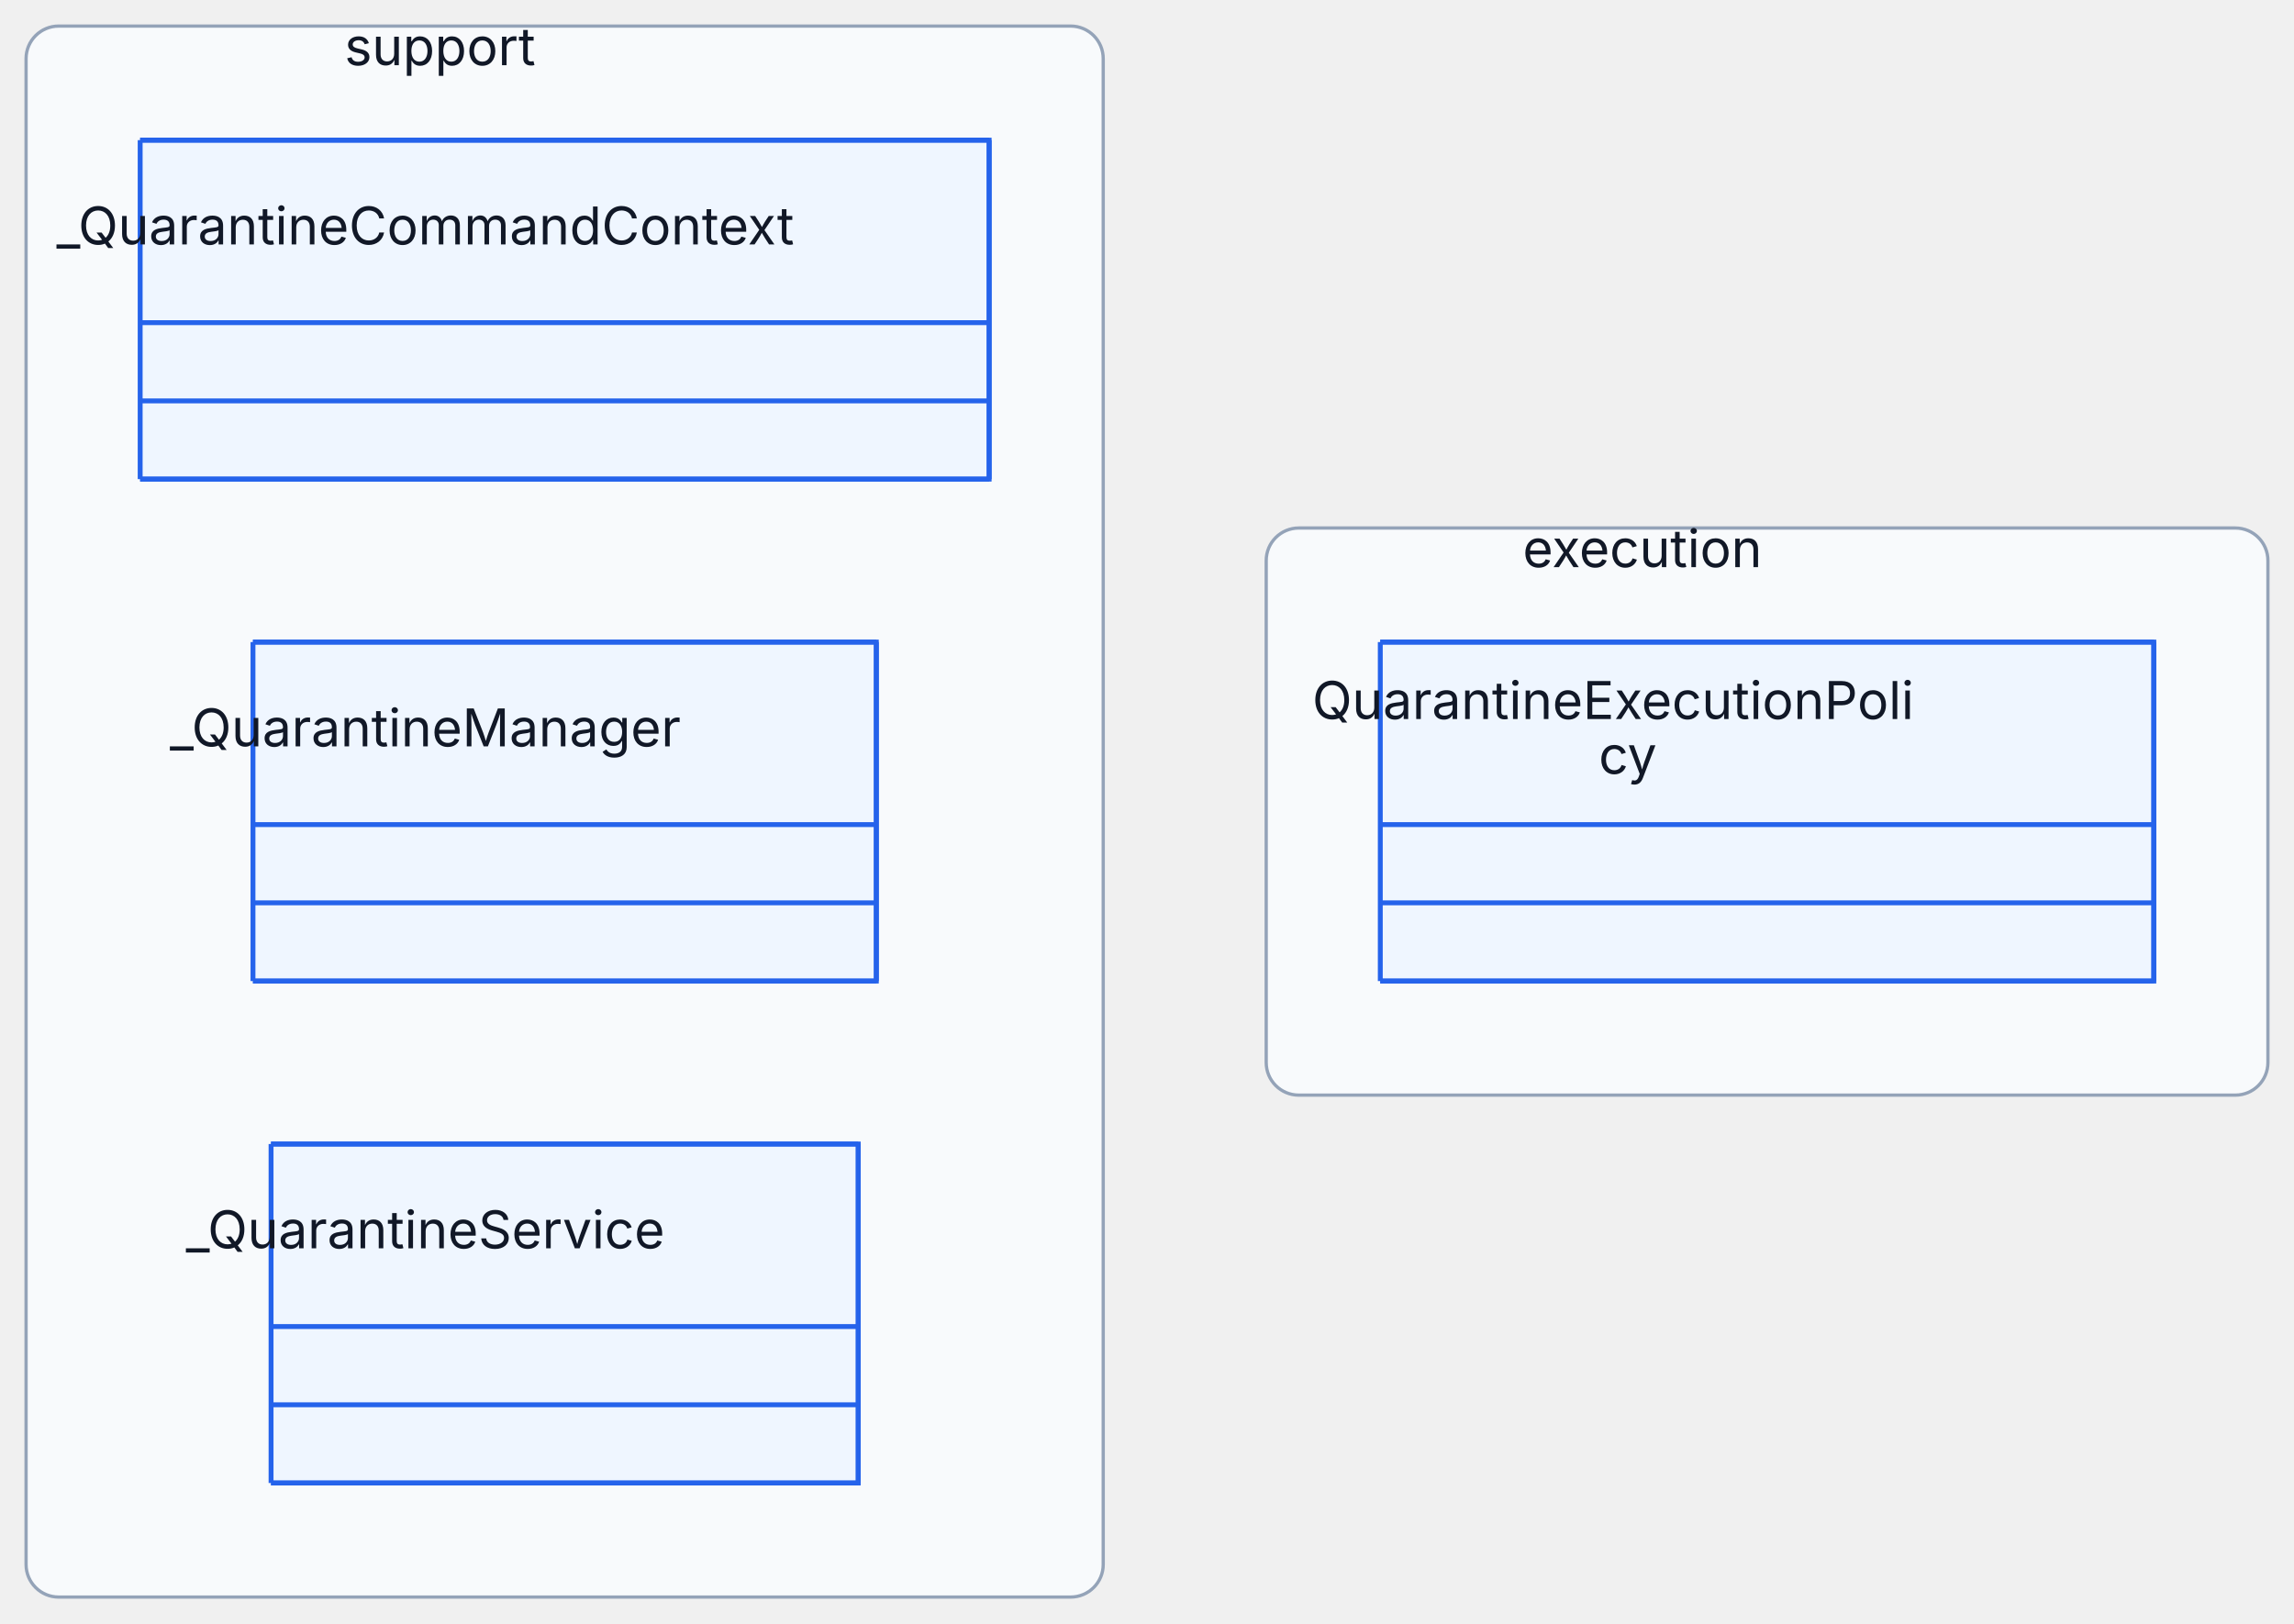
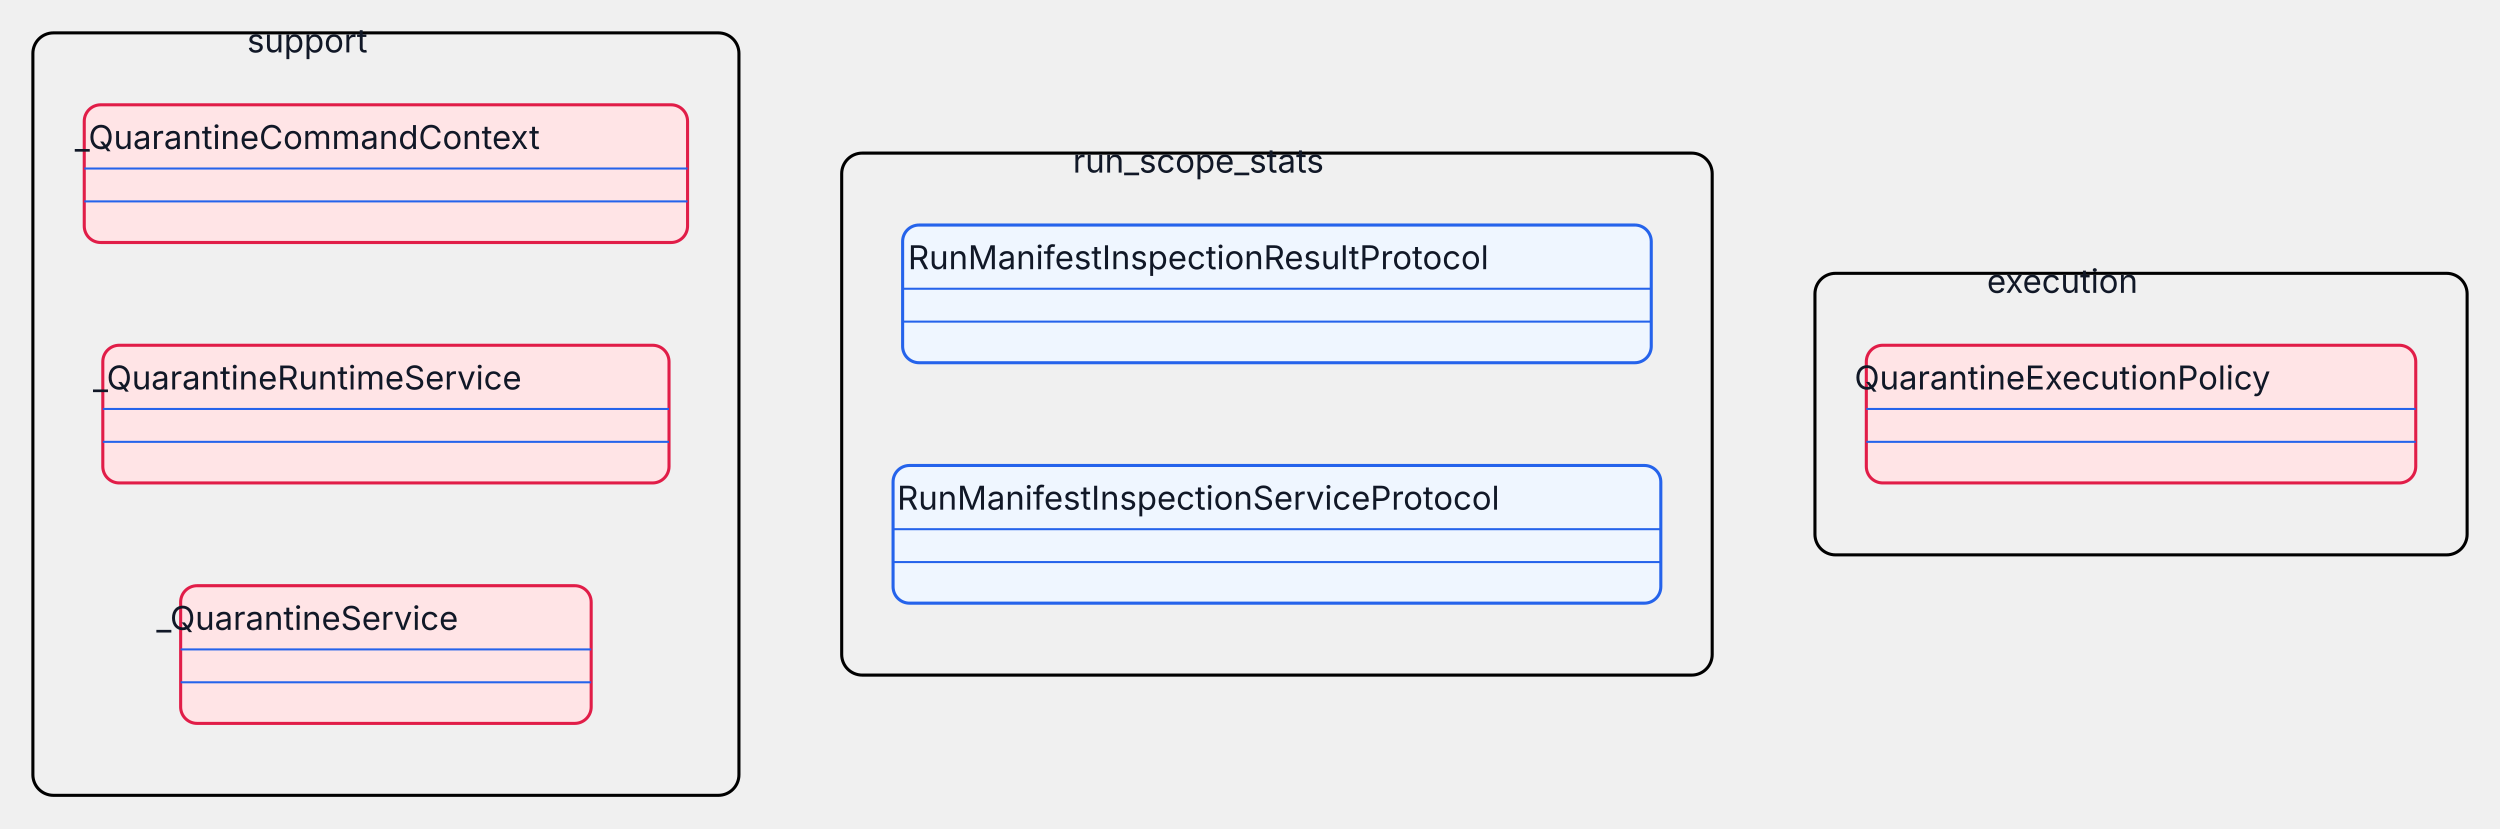
- <svg xmlns="http://www.w3.org/2000/svg" id="my-svg" width="100%" class="classDiagram" style="max-width: 703.766px; background-color: white;" viewBox="-8 0 703.766 498" role="graphics-document document" aria-roledescription="class">
-   <style>#my-svg{font-family:Inter,-apple-system,BlinkMacSystemFont,'Segoe UI',Roboto,Oxygen,Ubuntu,sans-serif;font-size:16px;fill:#212121;}@keyframes edge-animation-frame{from{stroke-dashoffset:0;}}@keyframes dash{to{stroke-dashoffset:0;}}#my-svg .edge-animation-slow{stroke-dasharray:9,5!important;stroke-dashoffset:900;animation:dash 50s linear infinite;stroke-linecap:round;}#my-svg .edge-animation-fast{stroke-dasharray:9,5!important;stroke-dashoffset:900;animation:dash 20s linear infinite;stroke-linecap:round;}#my-svg .error-icon{fill:#f0fdf4;}#my-svg .error-text{fill:#212121;stroke:#212121;}#my-svg .edge-thickness-normal{stroke-width:1px;}#my-svg .edge-thickness-thick{stroke-width:3.5px;}#my-svg .edge-pattern-solid{stroke-dasharray:0;}#my-svg .edge-thickness-invisible{stroke-width:0;fill:none;}#my-svg .edge-pattern-dashed{stroke-dasharray:3;}#my-svg .edge-pattern-dotted{stroke-dasharray:2;}#my-svg .marker{fill:#475569;stroke:#475569;}#my-svg .marker.cross{stroke:#475569;}#my-svg svg{font-family:Inter,-apple-system,BlinkMacSystemFont,'Segoe UI',Roboto,Oxygen,Ubuntu,sans-serif;font-size:16px;}#my-svg p{margin:0;}#my-svg g.classGroup text{fill:#2563eb;stroke:none;font-family:Inter,-apple-system,BlinkMacSystemFont,'Segoe UI',Roboto,Oxygen,Ubuntu,sans-serif;font-size:10px;}#my-svg g.classGroup text .title{font-weight:bolder;}#my-svg .cluster-label text{fill:#1e40af;}#my-svg .cluster-label span{color:#1e40af;}#my-svg .cluster-label span p{background-color:transparent;}#my-svg .cluster rect{fill:#f8fafc;stroke:#94a3b8;stroke-width:1px;}#my-svg .cluster text{fill:#1e40af;}#my-svg .cluster span{color:#1e40af;}#my-svg .nodeLabel,#my-svg .edgeLabel{color:#212121;}#my-svg .noteLabel .nodeLabel,#my-svg .noteLabel .edgeLabel{color:#212121;}#my-svg .edgeLabel .label rect{fill:#eff6ff;}#my-svg .label text{fill:#212121;}#my-svg .labelBkg{background:#eff6ff;}#my-svg .edgeLabel .label span{background:#eff6ff;}#my-svg .classTitle{font-weight:bolder;}#my-svg .node rect,#my-svg .node circle,#my-svg .node ellipse,#my-svg .node polygon,#my-svg .node path{fill:#eff6ff;stroke:#2563eb;stroke-width:1;}#my-svg .divider{stroke:#2563eb;stroke-width:1;}#my-svg g.clickable{cursor:pointer;}#my-svg g.classGroup rect{fill:#eff6ff;stroke:#2563eb;}#my-svg g.classGroup line{stroke:#2563eb;stroke-width:1;}#my-svg .classLabel .box{stroke:none;stroke-width:0;fill:#eff6ff;opacity:0.5;}#my-svg .classLabel .label{fill:#2563eb;font-size:10px;}#my-svg .relation{stroke:#475569;stroke-width:1;fill:none;}#my-svg .dashed-line{stroke-dasharray:3;}#my-svg .dotted-line{stroke-dasharray:1 2;}#my-svg [id$="-compositionStart"],#my-svg .composition{fill:#475569!important;stroke:#475569!important;stroke-width:1;}#my-svg [id$="-compositionEnd"],#my-svg .composition{fill:#475569!important;stroke:#475569!important;stroke-width:1;}#my-svg [id$="-dependencyStart"],#my-svg .dependency{fill:#475569!important;stroke:#475569!important;stroke-width:1;}#my-svg [id$="-dependencyEnd"],#my-svg .dependency{fill:#475569!important;stroke:#475569!important;stroke-width:1;}#my-svg [id$="-extensionStart"],#my-svg .extension{fill:transparent!important;stroke:#475569!important;stroke-width:1;}#my-svg [id$="-extensionEnd"],#my-svg .extension{fill:transparent!important;stroke:#475569!important;stroke-width:1;}#my-svg [id$="-aggregationStart"],#my-svg .aggregation{fill:transparent!important;stroke:#475569!important;stroke-width:1;}#my-svg [id$="-aggregationEnd"],#my-svg .aggregation{fill:transparent!important;stroke:#475569!important;stroke-width:1;}#my-svg [id$="-lollipopStart"],#my-svg .lollipop{fill:#eff6ff!important;stroke:#475569!important;stroke-width:1;}#my-svg [id$="-lollipopEnd"],#my-svg .lollipop{fill:#eff6ff!important;stroke:#475569!important;stroke-width:1;}#my-svg .edgeTerminals{font-size:11px;line-height:initial;}#my-svg .classTitleText{text-anchor:middle;font-size:18px;fill:#212121;}#my-svg .edgeLabel[data-look="neo"]{background-color:#ffffff;text-align:center;}#my-svg .edgeLabel[data-look="neo"] p{background-color:#ffffff;}#my-svg .edgeLabel[data-look="neo"] rect{opacity:0.5;background-color:#ffffff;fill:#ffffff;}#my-svg .label-icon{display:inline-block;height:1em;overflow:visible;vertical-align:-0.125em;}#my-svg .node .label-icon path{fill:currentColor;stroke:revert;stroke-width:revert;}#my-svg .node .neo-node{stroke:#2563eb;}#my-svg [data-look="neo"].node rect,#my-svg [data-look="neo"].cluster rect,#my-svg [data-look="neo"].node polygon{stroke:url(#my-svg-gradient);filter:drop-shadow( 1px 2px 2px rgba(185,185,185,1));}#my-svg [data-look="neo"].node path{stroke:url(#my-svg-gradient);stroke-width:1px;}#my-svg [data-look="neo"].node .outer-path{filter:drop-shadow( 1px 2px 2px rgba(185,185,185,1));}#my-svg [data-look="neo"].node .neo-line path{stroke:#2563eb;filter:none;}#my-svg [data-look="neo"].node circle{stroke:url(#my-svg-gradient);filter:drop-shadow( 1px 2px 2px rgba(185,185,185,1));}#my-svg [data-look="neo"].node circle .state-start{fill:#000000;}#my-svg [data-look="neo"].icon-shape .icon{fill:url(#my-svg-gradient);filter:drop-shadow( 1px 2px 2px rgba(185,185,185,1));}#my-svg [data-look="neo"].icon-shape .icon-neo path{stroke:url(#my-svg-gradient);filter:drop-shadow( 1px 2px 2px rgba(185,185,185,1));}#my-svg :root{--mermaid-font-family:"trebuchet ms",verdana,arial,sans-serif;}/* bioetl-inject */#my-svg .edgeLabel rect{opacity:1!important;fill:#ffffff!important}#my-svg .labelBkg{background-color:#ffffff!important;opacity:1!important}#my-svg .edgeLabel .labelBkg{background-color:#ffffff!important;opacity:1!important}#my-svg .edgeLabel{font-size:12px;line-height:1.1;padding:1px 3px}#my-svg .edgeLabel span{color:#111827!important;fill:#111827!important;opacity:1!important;line-height:1.1;margin:0;padding:0}#my-svg .edgeLabel p{color:#111827!important;fill:#111827!important;opacity:1!important;line-height:1.1;margin:0;padding:0}#my-svg text.fo-fallback{color:#111827!important;fill:#111827!important;opacity:1!important}</style>
+ <svg xmlns="http://www.w3.org/2000/svg" aria-roledescription="classDiagram" role="graphics-document document" viewBox="0 -8 1216.484 403" style="max-width: 1216.48px; background-color: white;" width="100%" id="my-svg">
+   <style>#my-svg{font-family:Inter,-apple-system,BlinkMacSystemFont,'Segoe UI',Roboto,Oxygen,Ubuntu,sans-serif;font-size:16px;fill:#212121;}#my-svg .error-icon{fill:#f0fdf4;}#my-svg .error-text{fill:#212121;stroke:#212121;}#my-svg .edge-thickness-normal{stroke-width:2px;}#my-svg .edge-thickness-thick{stroke-width:3.5px;}#my-svg .edge-pattern-solid{stroke-dasharray:0;}#my-svg .edge-pattern-dashed{stroke-dasharray:3;}#my-svg .edge-pattern-dotted{stroke-dasharray:2;}#my-svg .marker{fill:#475569;stroke:#475569;}#my-svg .marker.cross{stroke:#475569;}#my-svg svg{font-family:Inter,-apple-system,BlinkMacSystemFont,'Segoe UI',Roboto,Oxygen,Ubuntu,sans-serif;font-size:16px;}#my-svg g.classGroup text{fill:#2563eb;stroke:none;font-family:Inter,-apple-system,BlinkMacSystemFont,'Segoe UI',Roboto,Oxygen,Ubuntu,sans-serif;font-size:10px;}#my-svg g.classGroup text .title{font-weight:bolder;}#my-svg .nodeLabel,#my-svg .edgeLabel{color:#212121;}#my-svg .edgeLabel .label rect{fill:#eff6ff;}#my-svg .label text{fill:#212121;}#my-svg .edgeLabel .label span{background:#eff6ff;}#my-svg .classTitle{font-weight:bolder;}#my-svg .node rect,#my-svg .node circle,#my-svg .node ellipse,#my-svg .node polygon,#my-svg .node path{fill:#eff6ff;stroke:#2563eb;stroke-width:1px;}#my-svg .divider{stroke:#2563eb;stroke-width:1;}#my-svg g.clickable{cursor:pointer;}#my-svg g.classGroup rect{fill:#eff6ff;stroke:#2563eb;}#my-svg g.classGroup line{stroke:#2563eb;stroke-width:1;}#my-svg .classLabel .box{stroke:none;stroke-width:0;fill:#eff6ff;opacity:0.5;}#my-svg .classLabel .label{fill:#2563eb;font-size:10px;}#my-svg .relation{stroke:#475569;stroke-width:1;fill:none;}#my-svg .dashed-line{stroke-dasharray:3;}#my-svg .dotted-line{stroke-dasharray:1 2;}#my-svg #compositionStart,#my-svg .composition{fill:#475569!important;stroke:#475569!important;stroke-width:1;}#my-svg #compositionEnd,#my-svg .composition{fill:#475569!important;stroke:#475569!important;stroke-width:1;}#my-svg #dependencyStart,#my-svg .dependency{fill:#475569!important;stroke:#475569!important;stroke-width:1;}#my-svg #dependencyStart,#my-svg .dependency{fill:#475569!important;stroke:#475569!important;stroke-width:1;}#my-svg #extensionStart,#my-svg .extension{fill:transparent!important;stroke:#475569!important;stroke-width:1;}#my-svg #extensionEnd,#my-svg .extension{fill:transparent!important;stroke:#475569!important;stroke-width:1;}#my-svg #aggregationStart,#my-svg .aggregation{fill:transparent!important;stroke:#475569!important;stroke-width:1;}#my-svg #aggregationEnd,#my-svg .aggregation{fill:transparent!important;stroke:#475569!important;stroke-width:1;}#my-svg #lollipopStart,#my-svg .lollipop{fill:#eff6ff!important;stroke:#475569!important;stroke-width:1;}#my-svg #lollipopEnd,#my-svg .lollipop{fill:#eff6ff!important;stroke:#475569!important;stroke-width:1;}#my-svg .edgeTerminals{font-size:11px;}#my-svg .classTitleText{text-anchor:middle;font-size:18px;fill:#212121;}#my-svg :root{--mermaid-font-family:"trebuchet ms",verdana,arial,sans-serif;}/* bioetl-inject */#my-svg .edgeLabel rect{opacity:1!important;fill:#ffffff!important}#my-svg .labelBkg{background-color:#ffffff!important;opacity:1!important}#my-svg .edgeLabel .labelBkg{background-color:#ffffff!important;opacity:1!important}#my-svg .edgeLabel{font-size:12px;line-height:1.1;padding:1px 3px}#my-svg .edgeLabel span{color:#111827!important;fill:#111827!important;opacity:1!important;line-height:1.1;margin:0;padding:0}#my-svg .edgeLabel p{color:#111827!important;fill:#111827!important;opacity:1!important;line-height:1.1;margin:0;padding:0}#my-svg text.fo-fallback{color:#111827!important;fill:#111827!important;opacity:1!important}</style>
  <g>
    <defs>
-       <marker id="my-svg_class-aggregationStart" class="marker aggregation class" refX="18" refY="7" markerWidth="190" markerHeight="240" orient="auto">
+       <marker orient="auto" markerHeight="240" markerWidth="190" refY="7" refX="18" class="marker aggregation classDiagram" id="my-svg_classDiagram-aggregationStart">
        <path d="M 18,7 L9,13 L1,7 L9,1 Z" />
      </marker>
    </defs>
    <defs>
-       <marker id="my-svg_class-aggregationEnd" class="marker aggregation class" refX="1" refY="7" markerWidth="20" markerHeight="28" orient="auto">
+       <marker orient="auto" markerHeight="28" markerWidth="20" refY="7" refX="1" class="marker aggregation classDiagram" id="my-svg_classDiagram-aggregationEnd">
        <path d="M 18,7 L9,13 L1,7 L9,1 Z" />
      </marker>
    </defs>
    <defs>
-       <marker id="my-svg_class-aggregationStart-margin" class="marker aggregation class" refX="15" refY="7" markerWidth="190" markerHeight="240" orient="auto" markerUnits="userSpaceOnUse">
-         <path d="M 18,7 L9,13 L1,7 L9,1 Z" style="stroke-width: 2;" />
-       </marker>
-     </defs>
-     <defs>
-       <marker id="my-svg_class-aggregationEnd-margin" class="marker aggregation class" refX="1" refY="7" markerWidth="20" markerHeight="28" orient="auto" markerUnits="userSpaceOnUse">
-         <path d="M 18,7 L9,13 L1,7 L9,1 Z" style="stroke-width: 2;" />
-       </marker>
-     </defs>
-     <defs>
-       <marker id="my-svg_class-extensionStart" class="marker extension class" refX="18" refY="7" markerWidth="20" markerHeight="28" orient="auto" markerUnits="userSpaceOnUse">
+       <marker orient="auto" markerHeight="240" markerWidth="190" refY="7" refX="18" class="marker extension classDiagram" id="my-svg_classDiagram-extensionStart">
        <path d="M 1,7 L18,13 V 1 Z" />
      </marker>
    </defs>
    <defs>
-       <marker id="my-svg_class-extensionEnd" class="marker extension class" refX="1" refY="7" markerWidth="20" markerHeight="28" orient="auto">
+       <marker orient="auto" markerHeight="28" markerWidth="20" refY="7" refX="1" class="marker extension classDiagram" id="my-svg_classDiagram-extensionEnd">
        <path d="M 1,1 V 13 L18,7 Z" />
      </marker>
    </defs>
-     <marker id="my-svg_class-extensionStart-margin" class="marker extension class" refX="18" refY="7" markerWidth="20" markerHeight="28" orient="auto" markerUnits="userSpaceOnUse" viewBox="0 0 20 14">
-       <polygon points="10,7 18,13 18,1" style="stroke-width: 2; stroke-dasharray: 0;" />
-     </marker>
-     <defs>
-       <marker id="my-svg_class-extensionEnd-margin" class="marker extension class" refX="9" refY="7" markerWidth="20" markerHeight="28" orient="auto" markerUnits="userSpaceOnUse" viewBox="0 0 20 14">
-         <polygon points="10,1 10,13 18,7" style="stroke-width: 2; stroke-dasharray: 0;" />
-       </marker>
-     </defs>
-     <defs>
-       <marker id="my-svg_class-compositionStart" class="marker composition class" refX="18" refY="7" markerWidth="190" markerHeight="240" orient="auto">
+     <defs>
+       <marker orient="auto" markerHeight="240" markerWidth="190" refY="7" refX="18" class="marker composition classDiagram" id="my-svg_classDiagram-compositionStart">
        <path d="M 18,7 L9,13 L1,7 L9,1 Z" />
      </marker>
    </defs>
    <defs>
-       <marker id="my-svg_class-compositionEnd" class="marker composition class" refX="1" refY="7" markerWidth="20" markerHeight="28" orient="auto">
+       <marker orient="auto" markerHeight="28" markerWidth="20" refY="7" refX="1" class="marker composition classDiagram" id="my-svg_classDiagram-compositionEnd">
        <path d="M 18,7 L9,13 L1,7 L9,1 Z" />
      </marker>
    </defs>
    <defs>
-       <marker id="my-svg_class-compositionStart-margin" class="marker composition class" refX="15" refY="7" markerWidth="190" markerHeight="240" orient="auto" markerUnits="userSpaceOnUse">
-         <path viewBox="0 0 15 15" d="M 18,7 L9,13 L1,7 L9,1 Z" style="stroke-width: 0;" />
-       </marker>
-     </defs>
-     <defs>
-       <marker id="my-svg_class-compositionEnd-margin" class="marker composition class" refX="3.5" refY="7" markerWidth="20" markerHeight="28" orient="auto" markerUnits="userSpaceOnUse">
-         <path d="M 18,7 L9,13 L1,7 L9,1 Z" style="stroke-width: 0;" />
-       </marker>
-     </defs>
-     <defs>
-       <marker id="my-svg_class-dependencyStart" class="marker dependency class" refX="6" refY="7" markerWidth="190" markerHeight="240" orient="auto">
+       <marker orient="auto" markerHeight="240" markerWidth="190" refY="7" refX="6" class="marker dependency classDiagram" id="my-svg_classDiagram-dependencyStart">
        <path d="M 5,7 L9,13 L1,7 L9,1 Z" />
      </marker>
    </defs>
    <defs>
-       <marker id="my-svg_class-dependencyEnd" class="marker dependency class" refX="13" refY="7" markerWidth="20" markerHeight="28" orient="auto">
+       <marker orient="auto" markerHeight="28" markerWidth="20" refY="7" refX="13" class="marker dependency classDiagram" id="my-svg_classDiagram-dependencyEnd">
        <path d="M 18,7 L9,13 L14,7 L9,1 Z" />
      </marker>
    </defs>
    <defs>
-       <marker id="my-svg_class-dependencyStart-margin" class="marker dependency class" refX="4" refY="7" markerWidth="190" markerHeight="240" orient="auto" markerUnits="userSpaceOnUse">
-         <path d="M 5,7 L9,13 L1,7 L9,1 Z" style="stroke-width: 0;" />
-       </marker>
-     </defs>
-     <defs>
-       <marker id="my-svg_class-dependencyEnd-margin" class="marker dependency class" refX="16" refY="7" markerWidth="20" markerHeight="28" orient="auto" markerUnits="userSpaceOnUse">
-         <path d="M 18,7 L9,13 L14,7 L9,1 Z" style="stroke-width: 0;" />
-       </marker>
-     </defs>
-     <defs>
-       <marker id="my-svg_class-lollipopStart" class="marker lollipop class" refX="13" refY="7" markerWidth="190" markerHeight="240" orient="auto">
-         <circle fill="transparent" cx="7" cy="7" r="6" />
-       </marker>
-     </defs>
-     <defs>
-       <marker id="my-svg_class-lollipopEnd" class="marker lollipop class" refX="1" refY="7" markerWidth="190" markerHeight="240" orient="auto">
-         <circle fill="transparent" cx="7" cy="7" r="6" />
-       </marker>
-     </defs>
-     <defs>
-       <marker id="my-svg_class-lollipopStart-margin" class="marker lollipop class" refX="13" refY="7" markerWidth="190" markerHeight="240" orient="auto" markerUnits="userSpaceOnUse">
-         <circle fill="transparent" cx="7" cy="7" r="6" stroke-width="2" />
-       </marker>
-     </defs>
-     <defs>
-       <marker id="my-svg_class-lollipopEnd-margin" class="marker lollipop class" refX="1" refY="7" markerWidth="190" markerHeight="240" orient="auto" markerUnits="userSpaceOnUse">
-         <circle fill="transparent" cx="7" cy="7" r="6" stroke-width="2" />
+       <marker orient="auto" markerHeight="240" markerWidth="190" refY="7" refX="13" class="marker lollipop classDiagram" id="my-svg_classDiagram-lollipopStart">
+         <circle r="6" cy="7" cx="7" fill="transparent" stroke="black" />
+       </marker>
+     </defs>
+     <defs>
+       <marker orient="auto" markerHeight="240" markerWidth="190" refY="7" refX="1" class="marker lollipop classDiagram" id="my-svg_classDiagram-lollipopEnd">
+         <circle r="6" cy="7" cx="7" fill="transparent" stroke="black" />
      </marker>
    </defs>
    <g class="root">
      <g class="clusters" />
      <g class="edgePaths" />
      <g class="edgeLabels" />
      <g class="nodes">
-         <g class="root" transform="translate(-8, 0)">
+         <g transform="translate(8, 0)" class="root">
          <g class="clusters">
-             <g class="cluster undefined" id="my-svg-support" data-look="classic">
-               <rect style="" x="8" y="8" width="330.453" height="482" />
-               <g class="cluster-label" transform="translate(144.9688, 8)">
-                 <text x="28.258" y="12" text-anchor="middle" xml:space="preserve" class="fo-fallback">
-                   <tspan x="28.258">support</tspan>
+             <g id="support" class="cluster">
+               <rect height="371" width="343.562" y="8" x="8" style="fill: none; stroke: black" />
+               <g transform="translate(149.0625, 8)" class="cluster-label">
+                 <text x="30.719" y="9.5" text-anchor="middle" xml:space="preserve" class="fo-fallback">
+                   <tspan x="30.719">support</tspan>
                </text>
              </g>
            </g>
          </g>
          <g class="edgePaths" />
          <g class="edgeLabels" />
          <g class="nodes">
-             <g class="node default" id="my-svg-classId-_QuarantineCommandContext-0" data-look="classic" transform="translate(173.2266, 95)">
-               <g class="basic label-container outer-path">
-                 <path d="M-130.227 -52 L130.227 -52 L130.227 52 L-130.227 52" stroke="none" stroke-width="0" fill="#eff6ff" style="" />
-                 <path d="M-130.227 -52 C-55.798 -52, 18.631 -52, 130.227 -52 M-130.227 -52 C-75.594 -52, -20.961 -52, 130.227 -52 M130.227 -52 C130.227 -21.868, 130.227 8.264, 130.227 52 M130.227 -52 C130.227 -28.195, 130.227 -4.39, 130.227 52 M130.227 52 C29.313 52, -71.6 52, -130.227 52 M130.227 52 C37.713 52, -54.8 52, -130.227 52 M-130.227 52 C-130.227 21.041, -130.227 -9.919, -130.227 -52 M-130.227 52 C-130.227 23.703, -130.227 -4.594, -130.227 -52" stroke="#2563eb" stroke-width="1.3" fill="none" stroke-dasharray="0 0" style="" />
-               </g>
-               <g class="annotation-group text" transform="translate(0, -20)" />
-               <g class="label-group text" transform="translate(-114.2266, -20)">
-                 <g class="label" style="font-weight: bolder" transform="translate(0,-12)">
-                   <text x="114.227" y="12" text-anchor="middle" xml:space="preserve" class="fo-fallback">
-                     <tspan x="114.227">_QuarantineCommandContext</tspan>
-                   </text>
-                 </g>
-               </g>
-               <g class="members-group text" transform="translate(-114.2266, 36)" />
-               <g class="methods-group text" transform="translate(-114.2266, 76)" />
-               <g class="divider" style="">
-                 <path d="M-130.227 4 C-30.711 4, 68.806 4.001, 130.227 4.001 M-130.227 4 C-60.396 4, 9.434 4.001, 130.227 4.001" stroke="#2563eb" stroke-width="1.3" fill="none" stroke-dasharray="0 0" style="" />
-               </g>
-               <g class="divider" style="">
-                 <path d="M-130.227 28 C-45.743 28, 38.74 28.001, 130.227 28.001 M-130.227 28 C-70.134 28, -10.041 28, 130.227 28.001" stroke="#2563eb" stroke-width="1.3" fill="none" stroke-dasharray="0 0" style="" />
-               </g>
-             </g>
-             <g class="node default" id="my-svg-classId-_QuarantineManager-1" data-look="classic" transform="translate(173.2266, 249)">
-               <g class="basic label-container outer-path">
-                 <path d="M-95.617 -52 L95.617 -52 L95.617 52 L-95.617 52" stroke="none" stroke-width="0" fill="#eff6ff" style="" />
-                 <path d="M-95.617 -52 C-47.265 -52, 1.087 -52, 95.617 -52 M-95.617 -52 C-37.817 -52, 19.983 -52, 95.617 -52 M95.617 -52 C95.617 -23.521, 95.617 4.958, 95.617 52 M95.617 -52 C95.617 -20.692, 95.617 10.615, 95.617 52 M95.617 52 C42.132 52, -11.353 52, -95.617 52 M95.617 52 C44.968 52, -5.682 52, -95.617 52 M-95.617 52 C-95.617 24.358, -95.617 -3.283, -95.617 -52 M-95.617 52 C-95.617 12.913, -95.617 -26.173, -95.617 -52" stroke="#2563eb" stroke-width="1.3" fill="none" stroke-dasharray="0 0" style="" />
-               </g>
-               <g class="annotation-group text" transform="translate(0, -20)" />
-               <g class="label-group text" transform="translate(-79.61719, -20)">
-                 <g class="label" style="font-weight: bolder" transform="translate(0,-12)">
-                   <text x="79.617" y="12" text-anchor="middle" xml:space="preserve" class="fo-fallback">
-                     <tspan x="79.617">_QuarantineManager</tspan>
-                   </text>
-                 </g>
-               </g>
-               <g class="members-group text" transform="translate(-79.61719, 36)" />
-               <g class="methods-group text" transform="translate(-79.61719, 76)" />
-               <g class="divider" style="">
-                 <path d="M-95.617 4 C-47.064 4, 1.489 4.001, 95.617 4.001 M-95.617 4 C-57.183 4, -18.749 4, 95.617 4.001" stroke="#2563eb" stroke-width="1.3" fill="none" stroke-dasharray="0 0" style="" />
-               </g>
-               <g class="divider" style="">
-                 <path d="M-95.617 28 C-20.868 28, 53.882 28.001, 95.617 28.001 M-95.617 28 C-49.956 28, -4.296 28, 95.617 28.001" stroke="#2563eb" stroke-width="1.3" fill="none" stroke-dasharray="0 0" style="" />
-               </g>
-             </g>
-             <g class="node default" id="my-svg-classId-_QuarantineService-2" data-look="classic" transform="translate(173.2266, 403)">
-               <g class="basic label-container outer-path">
-                 <path d="M-90.07 -52 L90.07 -52 L90.07 52 L-90.07 52" stroke="none" stroke-width="0" fill="#eff6ff" style="" />
-                 <path d="M-90.07 -52 C-47.662 -52, -5.253 -52, 90.07 -52 M-90.07 -52 C-53.26 -52, -16.45 -52, 90.07 -52 M90.07 -52 C90.07 -23.816, 90.07 4.369, 90.07 52 M90.07 -52 C90.07 -13.931, 90.07 24.137, 90.07 52 M90.07 52 C24.5 52, -41.071 52, -90.07 52 M90.07 52 C39.101 52, -11.869 52, -90.07 52 M-90.07 52 C-90.07 11.45, -90.07 -29.1, -90.07 -52 M-90.07 52 C-90.07 25.548, -90.07 -0.904, -90.07 -52" stroke="#2563eb" stroke-width="1.3" fill="none" stroke-dasharray="0 0" style="" />
-               </g>
-               <g class="annotation-group text" transform="translate(0, -20)" />
-               <g class="label-group text" transform="translate(-74.07031, -20)">
-                 <g class="label" style="font-weight: bolder" transform="translate(0,-12)">
-                   <text x="74.07" y="12" text-anchor="middle" xml:space="preserve" class="fo-fallback">
-                     <tspan x="74.07">_QuarantineService</tspan>
-                   </text>
-                 </g>
-               </g>
-               <g class="members-group text" transform="translate(-74.07031, 36)" />
-               <g class="methods-group text" transform="translate(-74.07031, 76)" />
-               <g class="divider" style="">
-                 <path d="M-90.07 4 C-24.751 4, 40.568 4.001, 90.07 4.001 M-90.07 4 C-19.64 4, 50.79 4.001, 90.07 4.001" stroke="#2563eb" stroke-width="1.3" fill="none" stroke-dasharray="0 0" style="" />
-               </g>
-               <g class="divider" style="">
-                 <path d="M-90.07 28 C-26.267 28, 37.536 28.001, 90.07 28.001 M-90.07 28 C-19.914 28, 50.243 28.001, 90.07 28.001" stroke="#2563eb" stroke-width="1.3" fill="none" stroke-dasharray="0 0" style="" />
+             <g transform="translate(179.7812, 76.5)" id="classId-_QuarantineCommandContext-0" class="node default">
+               <rect height="67" width="293.562" y="-33.5" x="-146.781" class="outer title-state" />
+               <line y2="-2.5" y1="-2.5" x2="146.781" x1="-146.781" class="divider" />
+               <line y2="13.5" y1="13.5" x2="146.781" x1="-146.781" class="divider" />
+               <g class="label">
+                 <text x="134.781" y="9.5" text-anchor="middle" xml:space="preserve" class="classTitle fo-fallback" transform="translate( -134.7812, -21.5)">
+                   <tspan x="134.781">_QuarantineCommandContext</tspan>
+                 </text>
+               </g>
+             </g>
+             <g transform="translate(179.7812, 193.5)" id="classId-_QuarantineRuntimeService-1" class="node default">
+               <rect height="67" width="275.516" y="-33.5" x="-137.758" class="outer title-state" />
+               <line y2="-2.5" y1="-2.5" x2="137.758" x1="-137.758" class="divider" />
+               <line y2="13.5" y1="13.5" x2="137.758" x1="-137.758" class="divider" />
+               <g class="label">
+                 <text x="125.758" y="9.5" text-anchor="middle" xml:space="preserve" class="classTitle fo-fallback" transform="translate( -125.7578, -21.5)">
+                   <tspan x="125.758">_QuarantineRuntimeService</tspan>
+                 </text>
+               </g>
+             </g>
+             <g transform="translate(179.7812, 310.5)" id="classId-_QuarantineService-2" class="node default">
+               <rect height="67" width="199.766" y="-33.5" x="-99.883" class="outer title-state" />
+               <line y2="-2.5" y1="-2.5" x2="99.883" x1="-99.883" class="divider" />
+               <line y2="13.5" y1="13.5" x2="99.883" x1="-99.883" class="divider" />
+               <g class="label">
+                 <text x="87.883" y="9.5" text-anchor="middle" xml:space="preserve" class="classTitle fo-fallback" transform="translate( -87.88281, -21.5)">
+                   <tspan x="87.883">_QuarantineService</tspan>
+                 </text>
              </g>
            </g>
          </g>
        </g>
-         <g class="root" transform="translate(372.4531, 154)">
+         <g transform="translate(401.5625, 58.5)" class="root">
          <g class="clusters">
-             <g class="cluster undefined" id="my-svg-execution" data-look="classic">
-               <rect style="" x="8" y="8" width="307.312" height="174" />
-               <g class="cluster-label" transform="translate(126.25, 8)">
-                 <text x="35.406" y="12" text-anchor="middle" xml:space="preserve" class="fo-fallback">
-                   <tspan x="35.406">execution</tspan>
+             <g id="run_scope_stats" class="cluster">
+               <rect height="254" width="423.578" y="8" x="8" style="fill: none; stroke: black" />
+               <g transform="translate(155.3828, 8)" class="cluster-label">
+                 <text x="64.406" y="9.5" text-anchor="middle" xml:space="preserve" class="fo-fallback">
+                   <tspan x="64.406">run_scope_stats</tspan>
                </text>
              </g>
            </g>
          </g>
          <g class="edgePaths" />
          <g class="edgeLabels" />
          <g class="nodes">
-             <g class="node default" id="my-svg-classId-QuarantineExecutionPolicy-3" data-look="classic" transform="translate(161.6562, 95)">
-               <g class="basic label-container outer-path">
-                 <path d="M-118.656 -52 L118.656 -52 L118.656 52 L-118.656 52" stroke="none" stroke-width="0" fill="#eff6ff" style="" />
-                 <path d="M-118.656 -52 C-70.239 -52, -21.822 -52, 118.656 -52 M-118.656 -52 C-57.625 -52, 3.405 -52, 118.656 -52 M118.656 -52 C118.656 -27.208, 118.656 -2.417, 118.656 52 M118.656 -52 C118.656 -16.543, 118.656 18.914, 118.656 52 M118.656 52 C37.81 52, -43.037 52, -118.656 52 M118.656 52 C47.693 52, -23.27 52, -118.656 52 M-118.656 52 C-118.656 30.667, -118.656 9.335, -118.656 -52 M-118.656 52 C-118.656 18.152, -118.656 -15.697, -118.656 -52" stroke="#2563eb" stroke-width="1.3" fill="none" stroke-dasharray="0 0" style="" />
-               </g>
-               <g class="annotation-group text" transform="translate(0, -20)" />
-               <g class="label-group text" transform="translate(-102.6562, -20)">
-                 <g class="label" style="font-weight: bolder" transform="translate(0,-12)">
-                   <text x="102.656" y="3.6" text-anchor="middle" xml:space="preserve" class="fo-fallback">
-                     <tspan x="102.656">QuarantineExecutionPoli</tspan>
-                     <tspan x="102.656" dy="16.8">cy</tspan>
-                   </text>
-                 </g>
-               </g>
-               <g class="members-group text" transform="translate(-102.6562, 36)" />
-               <g class="methods-group text" transform="translate(-102.6562, 76)" />
-               <g class="divider" style="">
-                 <path d="M-118.656 4 C-30.079 4, 58.498 4.001, 118.656 4.001 M-118.656 4 C-47.722 4, 23.211 4.001, 118.656 4.001" stroke="#2563eb" stroke-width="1.3" fill="none" stroke-dasharray="0 0" style="" />
-               </g>
-               <g class="divider" style="">
-                 <path d="M-118.656 28 C-71.172 28, -23.688 28, 118.656 28.001 M-118.656 28 C-33.023 28, 52.61 28.001, 118.656 28.001" stroke="#2563eb" stroke-width="1.3" fill="none" stroke-dasharray="0 0" style="" />
+             <g transform="translate(219.7891, 76.5)" id="classId-RunManifestInspectionResultProtocol-3" class="node default">
+               <rect height="67" width="364.281" y="-33.5" x="-182.141" class="outer title-state" />
+               <line y2="-2.5" y1="-2.5" x2="182.141" x1="-182.141" class="divider" />
+               <line y2="13.5" y1="13.5" x2="182.141" x1="-182.141" class="divider" />
+               <g class="label">
+                 <text x="170.141" y="9.5" text-anchor="middle" xml:space="preserve" class="classTitle fo-fallback" transform="translate( -170.1406, -21.5)">
+                   <tspan x="170.141">RunManifestInspectionResultProtocol</tspan>
+                 </text>
+               </g>
+             </g>
+             <g transform="translate(219.7891, 193.5)" id="classId-RunManifestInspectionServiceProtocol-4" class="node default">
+               <rect height="67" width="373.578" y="-33.5" x="-186.789" class="outer title-state" />
+               <line y2="-2.5" y1="-2.5" x2="186.789" x1="-186.789" class="divider" />
+               <line y2="13.5" y1="13.5" x2="186.789" x1="-186.789" class="divider" />
+               <g class="label">
+                 <text x="174.789" y="9.5" text-anchor="middle" xml:space="preserve" class="classTitle fo-fallback" transform="translate( -174.7891, -21.5)">
+                   <tspan x="174.789">RunManifestInspectionServiceProtocol</tspan>
+                 </text>
+               </g>
+             </g>
+           </g>
+         </g>
+         <g transform="translate(875.1406, 117)" class="root">
+           <g class="clusters">
+             <g id="execution" class="cluster">
+               <rect height="137" width="317.344" y="8" x="8" style="fill: none; stroke: black" />
+               <g transform="translate(127.6875, 8)" class="cluster-label">
+                 <text x="38.984" y="9.5" text-anchor="middle" xml:space="preserve" class="fo-fallback">
+                   <tspan x="38.984">execution</tspan>
+                 </text>
+               </g>
+             </g>
+           </g>
+           <g class="edgePaths" />
+           <g class="edgeLabels" />
+           <g class="nodes">
+             <g transform="translate(166.6719, 76.5)" id="classId-QuarantineExecutionPolicy-5" class="node default">
+               <rect height="67" width="267.344" y="-33.5" x="-133.672" class="outer title-state" />
+               <line y2="-2.5" y1="-2.5" x2="133.672" x1="-133.672" class="divider" />
+               <line y2="13.5" y1="13.5" x2="133.672" x1="-133.672" class="divider" />
+               <g class="label">
+                 <text x="121.672" y="9.5" text-anchor="middle" xml:space="preserve" class="classTitle fo-fallback" transform="translate( -121.6719, -21.5)">
+                   <tspan x="121.672">QuarantineExecutionPolicy</tspan>
+                 </text>
              </g>
            </g>
          </g>
        </g>
      </g>
    </g>
  </g>
-   <defs>
-     <filter id="my-svg-drop-shadow" height="130%" width="130%">
-       <feDropShadow dx="4" dy="4" stdDeviation="0" flood-opacity="0.06" flood-color="#000000" />
-     </filter>
-   </defs>
-   <defs>
-     <filter id="my-svg-drop-shadow-small" height="150%" width="150%">
-       <feDropShadow dx="2" dy="2" stdDeviation="0" flood-opacity="0.06" flood-color="#000000" />
-     </filter>
-   </defs>
-   <linearGradient id="my-svg-gradient" gradientUnits="objectBoundingBox" x1="0%" y1="0%" x2="100%" y2="0%">
-     <stop offset="0%" stop-color="#7c3aed" stop-opacity="1" />
-     <stop offset="100%" stop-color="#dc2626" stop-opacity="1" />
-   </linearGradient>
  <style>/*
 * Пользовательские стили диаграмм BioETL (структурированная копия)
 * Источник: custom.css
 * Цель: сгруппировать правила по типам элементов и документировать назначение каждого CSS-параметра.
 */

/* =========================================================
 * 1) Глобальная типографика и базовое поведение текста
 * ========================================================= */
svg {
    /* Задаёт основной стек шрифтов для всего текста в SVG. */
    font-family: Inter, -apple-system, BlinkMacSystemFont, 'Segoe UI', Roboto,
    Oxygen, Ubuntu, sans-serif;
}



/* =========================================================
 * 2) Общая геометрия узлов (для нескольких типов диаграмм)
 * ========================================================= */
.node rect,
.node circle,
.node ellipse,
.node polygon,
.node path {
    /* Единая толщина контура для фигур узлов. */
    stroke-width: 1.5px !important;
    /* Скругляет углы по горизонтали для более мягкого вида. */
    rx: 8;
    /* Скругляет углы по вертикали в паре с rx. */
    ry: 8;
    /* Добавляет лёгкую тень и отделяет узлы от фона. */
    filter:  none; /*  drop-shadow(0px 1px 2px rgba(0, 0, 0, 0.05));*/
}

/* =========================================================
 * 3) Контейнеры subgraph / cluster
 * ========================================================= */
.cluster rect,
.cluster path {
    /* Увеличивает радиус углов у контейнеров-групп. */
    rx: 10;
    /* Поддерживает симметрию скругления по вертикали. */
    ry: 10;
    /* Нейтральная заливка контейнера для снижения визуального шума. */
    fill: #f8fafc;
    /* Приглушённая обводка, чтобы границы были заметны, но не доминировали. */
    stroke: #94a3b8;
    /* Толщина границы контейнера в тон большинству узлов. */
    stroke-width: 1.5px;
    /* Убирает пунктир у рамок контейнеров. */
    stroke-dasharray: none;
    /* Делает фон контейнера полностью непрозрачным. */
    fill-opacity: 1;
    /* Отключает тень контейнера, чтобы акцент оставался на узлах. */
    filter: none;
}

.cluster text {
    /* Нормальный вес шрифта для заголовков групп. */
    font-weight: 400;
    /* Увеличенный размер заголовка относительно текста узлов. */
    font-size: 16px;
}

/* =========================================================
 * 4) Стили линий связей (edges/links)
 * ========================================================= */
.edgePath .path {
    /* Делает основные ребра более заметными в плотных графах. */
    stroke-width: 2.5px;
    /* Скругляет соединения сегментов линий. */
    stroke-linejoin: round;
    /* Скругляет окончания линий. */
    stroke-linecap: round;
}

.edgePath path,
.flowchart-link,
.relation,
.messageLine0,
.messageLine1,
.transition path {
    /* Унифицированные скруглённые соединения для всех типов линий. */
    stroke-linejoin: round;
    /* Унифицированные скруглённые окончания для всех типов линий. */
    stroke-linecap: round;
}

.transition path {
    /* Выравнивает толщину переходов state diagram с основными ребрами. */
    stroke-width: 2.5px;
}

/* =========================================================
 * 5) Подписи ребер и fallback-текст
 * ========================================================= */
.edgeLabel {
    /* Компактный размер шрифта для подписей на связях. */
    font-size: 12px;
    /* Плотная межстрочность для экономии места. */
    line-height: 1.1;
    /* Базовый непрозрачный фон под подписью. */
    background-color: #ffffff;
    /* Небольшие внутренние отступы вокруг текста. */
    padding: 1px 3px;
    /* Мягкое скругление фона подписи. */
    border-radius: 2px;
}

.edgeLabel span,
.edgeLabel p,
text.fo-fallback {
    /* Принудительный тёмный fill для контраста в SVG-рендерах. */
    fill: #111827 !important;
    /* Принудительный тёмный цвет для HTML-подписей. */
    color: #111827 !important;
    /* Полная непрозрачность текста. */
    opacity: 1 !important;
    /* Компактная межстрочность для многострочных подписей. */
    line-height: 1.1;
    /* Убирает стандартные внешние отступы HTML-параграфов. */
    margin: 0;
    /* Убирает стандартные внутренние отступы HTML-параграфов. */
    padding: 0;
}

.edgeLabel .labelBkg,
.labelBkg {
    /* Жёстко задаёт белый фон под текстом подписей. */
    background-color: #ffffff !important;
    /* Делает фон полностью непрозрачным во всех просмотрщиках. */
    opacity: 1 !important;
}

.edgeLabel rect {
    /* Переопределяет полупрозрачный фон по умолчанию у Mermaid. */
    opacity: 1 !important;
    /* Жёстко фиксирует белую заливку прямоугольника под подписью. */
    fill: #ffffff !important;
}

/* =========================================================
 * 6) Элементы sequence diagram
 * ========================================================= */
.actor {
    /* Толщина границы actor-блоков. */
    stroke-width: 1.5px;
    /* Скругление углов actor-блоков по горизонтали. */
    rx: 4;
    /* Скругление углов actor-блоков по вертикали. */
    ry: 4;
}

.messageLine0,
.messageLine1 {
    /* Толщина линий сообщений в sequence diagram. */
    stroke-width: 1.6px;
}

.messageText {
    /* Базовый размер текста сообщений. */
    font-size: 13px;
}

.activation0 {
    /* Более тонкая линия activation bar, чтобы не перегружать схему. */
    stroke-width: 1px;
}

.note {
    /* Скругление углов заметки по горизонтали. */
    rx: 4;
    /* Скругление углов заметки по вертикали. */
    ry: 4;
    /* Тонкая граница для вторичных блоков. */
    stroke-width: 1px;
    /* Лёгкая тень для визуального отделения заметок. */
    filter: drop-shadow(1px 1px 2px rgba(0, 0, 0, 0.06));
}

/* =========================================================
 * 7) Базовые элементы class diagram
 * ========================================================= */
g.classGroup rect {
    /* Скругление углов class box по горизонтали. */
    rx: 10;
    /* Скругление углов class box по вертикали. */
    ry: 10;
    /* Толщина границы class box. */
    stroke-width: 1.5px;
    /* Мягкая тень у class box без агрессивного контраста. */
    filter: drop-shadow(1px 1px 2px rgba(0, 0, 0, 0.06));
}

g.classGroup text {
    /* Базовый размер текста внутри class diagram. */
    font-size: 14px;
    padding: 10px 10px;
}

g.classGroup line {
    /* Толщина внутренних разделителей класса. */
    stroke-width: 1px;
}

.relation {
    /* Толщина связей между классами на уровне основных ребер. */
    stroke-width: 2.5px;
}

/* =========================================================
 * 8) Типографика HTML-лейблов class diagram
 * ========================================================= */
g.label-group .nodeLabel {
    /* Увеличенный размер названия класса для иерархии. */
    font-size: 16px !important;
    /* Полужирный акцент на имени класса. */
    font-weight: 200 !important;
    /* Лёгкое межбуквенное расстояние для читаемости заголовка. */
    letter-spacing: 0.01em;
}

g.annotation-group .nodeLabel {
    /* Уменьшенный размер для стереотипов/аннотаций. */
    font-size: 11px !important;
    /* Курсив для визуального отделения аннотаций. */
    font-style: italic !important;
    /* Небольшое ослабление контраста вторичного текста. */
    opacity: 0.8;
}

g.members-group .nodeLabel,
g.methods-group .nodeLabel {
    /* Компактный размер для атрибутов и методов. */
    font-size: 12px !important;
    /* Нормальный вес шрифта для плотного структурного текста. */
    font-weight: 400 !important;
}

/* =========================================================
 * 9) Помощники размеров foreignObject (class/flowchart)
 * ========================================================= */
g.members-group foreignObject,
g.methods-group foreignObject {
    /* Минимальная высота областей members/methods. */
    min-height: 40px;
}

.node foreignObject &gt; div,
g.classGroup foreignObject &gt; div {
    /* Стабилизирует вычисление размеров с учётом отступов/границ. */
    box-sizing: border-box;
}

.node.size-sm foreignObject &gt; div {
    /* Минимальная высота для малого размерного уровня узла. */
    min-height: 80px;
    /* Минимальная ширина для малого размерного уровня узла. */
    min-width: 180px;
}

.node.size-md foreignObject &gt; div {
    /* Минимальная высота для среднего размерного уровня узла. */
    min-height: 140px;
    /* Минимальная ширина для среднего размерного уровня узла. */
    min-width: 260px;
}

.node.size-lg foreignObject &gt; div {
    /* Минимальная высота для большого размерного уровня узла. */
    min-height: 200px;
    /* Минимальная ширина для большого размерного уровня узла. */
    min-width: 340px;
}

/* =========================================================
 * 10) Элементы state diagram
 * ========================================================= */
g.stateGroup rect {
    /* Скругление углов контейнеров состояний по горизонтали. */
    rx: 8;
    /* Скругление углов контейнеров состояний по вертикали. */
    ry: 8;
}

.statediagram-state rect {
    /* Скругление углов узлов состояния по горизонтали. */
    rx: 8;
    /* Скругление углов узлов состояния по вертикали. */
    ry: 8;
    /* Толщина границы узла состояния. */
    stroke-width: 1.5px;
    /* Лёгкая тень для визуального отделения state box. */
    filter: drop-shadow(1px 2px 3px rgba(0, 0, 0, 0.08));
}

/* =========================================================
 * 11) Элементы ER diagram
 * ========================================================= */
.er.entityBox {
    /* Толщина границы сущности ER-диаграммы. */
    stroke-width: 1.5px;
    /* Скругление углов сущности по горизонтали. */
    rx: 4;
    /* Скругление углов сущности по вертикали. */
    ry: 4;
    /* Лёгкая тень для отделения блоков сущностей. */
    filter: drop-shadow(1px 2px 3px rgba(0, 0, 0, 0.08));
}

/* =========================================================
 * 12) Узлы mindmap
 * ========================================================= */
.mindmap-node rect,
.mindmap-node circle {
    /* Толщина контура узлов mindmap. */
    stroke-width: 1.5px;
    /* Чуть более выраженная тень для плотных радиальных веток. */
    filter: drop-shadow(1px 2px 2px rgba(0, 0, 0, 0.1));
}

/* =========================================================
 * 13) Маркеры стрелок
 * ========================================================= */
marker path {
    /* Единый нейтральный цвет наконечников стрелок. */
    fill: #475569;
}

/* =========================================================
 * 14) Цветовая карта архитектурных слоёв (fallback-селекторы)
 * ========================================================= */
[id*="Domain"] &gt; rect,
[id*="Domain"] &gt; path {
    /* Цвет фона для доменного слоя. */
    fill: #f5f3ff !important;
    /* Цвет границы для доменного слоя. */
    stroke: #7c3aed !important;
}

.cluster[id*="Domain"] &gt; rect,
.cluster[id*="Domain"] &gt; path {
    fill: #ffffff !important;
}

[id*="Application"] &gt; rect,
[id*="Application"] &gt; path {
    /* Цвет фона для application-слоя. */
    fill: #f0fdf4 !important;
    /* Цвет границы для application-слоя. */
    stroke: #16a34a !important;
}

.cluster[id*="Application"] &gt; rect,
.cluster[id*="Application"] &gt; path {
    fill: #ffffff !important;
}

[id*="Infrastructure"] &gt; rect,
[id*="Infrastructure"] &gt; path {
    /* Цвет фона для infrastructure-слоя. */
    fill: #fff1f2 !important;
    /* Цвет границы для infrastructure-слоя. */
    stroke: #dc2626 !important;
}

.cluster[id*="Infrastructure"] &gt; rect,
.cluster[id*="Infrastructure"] &gt; path {
    fill: #ffffff !important;
}

[id*="Composition"] &gt; rect,
[id*="Composition"] &gt; path {
    /* Цвет фона для composition-слоя. */
    fill: #fff7ed !important;
    /* Цвет границы для composition-слоя. */
    stroke: #f59e0b !important;
}

.cluster[id*="Composition"] &gt; rect,
.cluster[id*="Composition"] &gt; path {
    fill: #ffffff !important;
}

[id*="Interfaces"] &gt; rect,
[id*="Interfaces"] &gt; path {
    /* Цвет фона для слоя интерфейсов. */
    fill: #eff6ff !important;
    /* Цвет границы для слоя интерфейсов. */
    stroke: #2563eb !important;
}

.cluster[id*="Interfaces"] &gt; rect,
.cluster[id*="Interfaces"] &gt; path {
    fill: #ffffff !important;
}

[id*="External"] &gt; rect,
[id*="External"] &gt; path {
    /* Цвет фона для внешних систем. */
    fill: #f1f5f9 !important;
    /* Цвет границы для внешних систем. */
    stroke: #64748b !important;
}

.cluster[id*="External"] &gt; rect,
.cluster[id*="External"] &gt; path {
    fill: #ffffff !important;
}

/* Белая подложка под подписи всех архитектурных/medallion слоёв */
g.cluster[id*="Domain"] .cluster-label foreignObject &gt; div,
g.cluster[id*="Application"] .cluster-label foreignObject &gt; div,
g.cluster[id*="Infrastructure"] .cluster-label foreignObject &gt; div,
g.cluster[id*="Composition"] .cluster-label foreignObject &gt; div,
g.cluster[id*="Interfaces"] .cluster-label foreignObject &gt; div,
g.cluster[id*="External"] .cluster-label foreignObject &gt; div,
g.cluster[id*="Bronze"] .cluster-label foreignObject &gt; div,
g.cluster[id*="Silver"] .cluster-label foreignObject &gt; div,
g.cluster[id*="Gold"] .cluster-label foreignObject &gt; div,
g.cluster[id*="Quarantine"] .cluster-label foreignObject &gt; div {
    background: #ffffff !important;
    padding: 0 6px !important;
    border-radius: 4px;
}

/* Fallback для рендеров без foreignObject: не рисуем толстую обводку */
g.cluster[id*="Domain"] .cluster-label text.fo-fallback,
g.cluster[id*="Application"] .cluster-label text.fo-fallback,
g.cluster[id*="Infrastructure"] .cluster-label text.fo-fallback,
g.cluster[id*="Composition"] .cluster-label text.fo-fallback,
g.cluster[id*="Interfaces"] .cluster-label text.fo-fallback,
g.cluster[id*="External"] .cluster-label text.fo-fallback,
g.cluster[id*="Bronze"] .cluster-label text.fo-fallback,
g.cluster[id*="Silver"] .cluster-label text.fo-fallback,
g.cluster[id*="Gold"] .cluster-label text.fo-fallback,
g.cluster[id*="Quarantine"] .cluster-label text.fo-fallback {
    fill: #111827 !important;
    stroke: none !important;
}

/* =========================================================
 * 15) Цветовая карта слоёв Medallion
 * ========================================================= */
[id*="Bronze"] &gt; rect,
[id*="Bronze"] &gt; path {
    /* Цвет фона Bronze-слоя. */
    fill: #fff7ed !important;
    /* Цвет границы Bronze-слоя. */
    stroke: #f59e0b !important;
}

[id*="Silver"] &gt; rect,
[id*="Silver"] &gt; path {
    /* Цвет фона Silver-слоя. */
    fill: #f8fafc !important;
    /* Цвет границы Silver-слоя. */
    stroke: #475569 !important;
}

[id*="Gold"] &gt; rect,
[id*="Gold"] &gt; path {
    /* Цвет фона Gold-слоя. */
    fill: #fefce8 !important;
    /* Цвет границы Gold-слоя. */
    stroke: #ca8a04 !important;
}

[id*="Quarantine"] &gt; rect,
[id*="Quarantine"] &gt; path {
    /* Цвет фона для карантинных/проблемных потоков данных. */
    fill: #ffe4e6 !important;
    /* Цвет границы для карантинных/проблемных потоков данных. */
    stroke: #e11d48 !important;
}
/* Нормализует вес текста в узлах и заголовках слоёв (без полужирного акцента). */
.node .label text,
.node .label tspan,
.node .label .nodeLabel,
text.fo-fallback {
    stroke: none !important;
    stroke-width: 0 !important;
    fill: #111827 !important;
    font-weight: 400 !important;
}
/* Single text layer (fallback-only) */
text.fo-fallback {
    display: inline !important;
}

foreignObject {
    display: none !important;
}
</style>
</svg>
